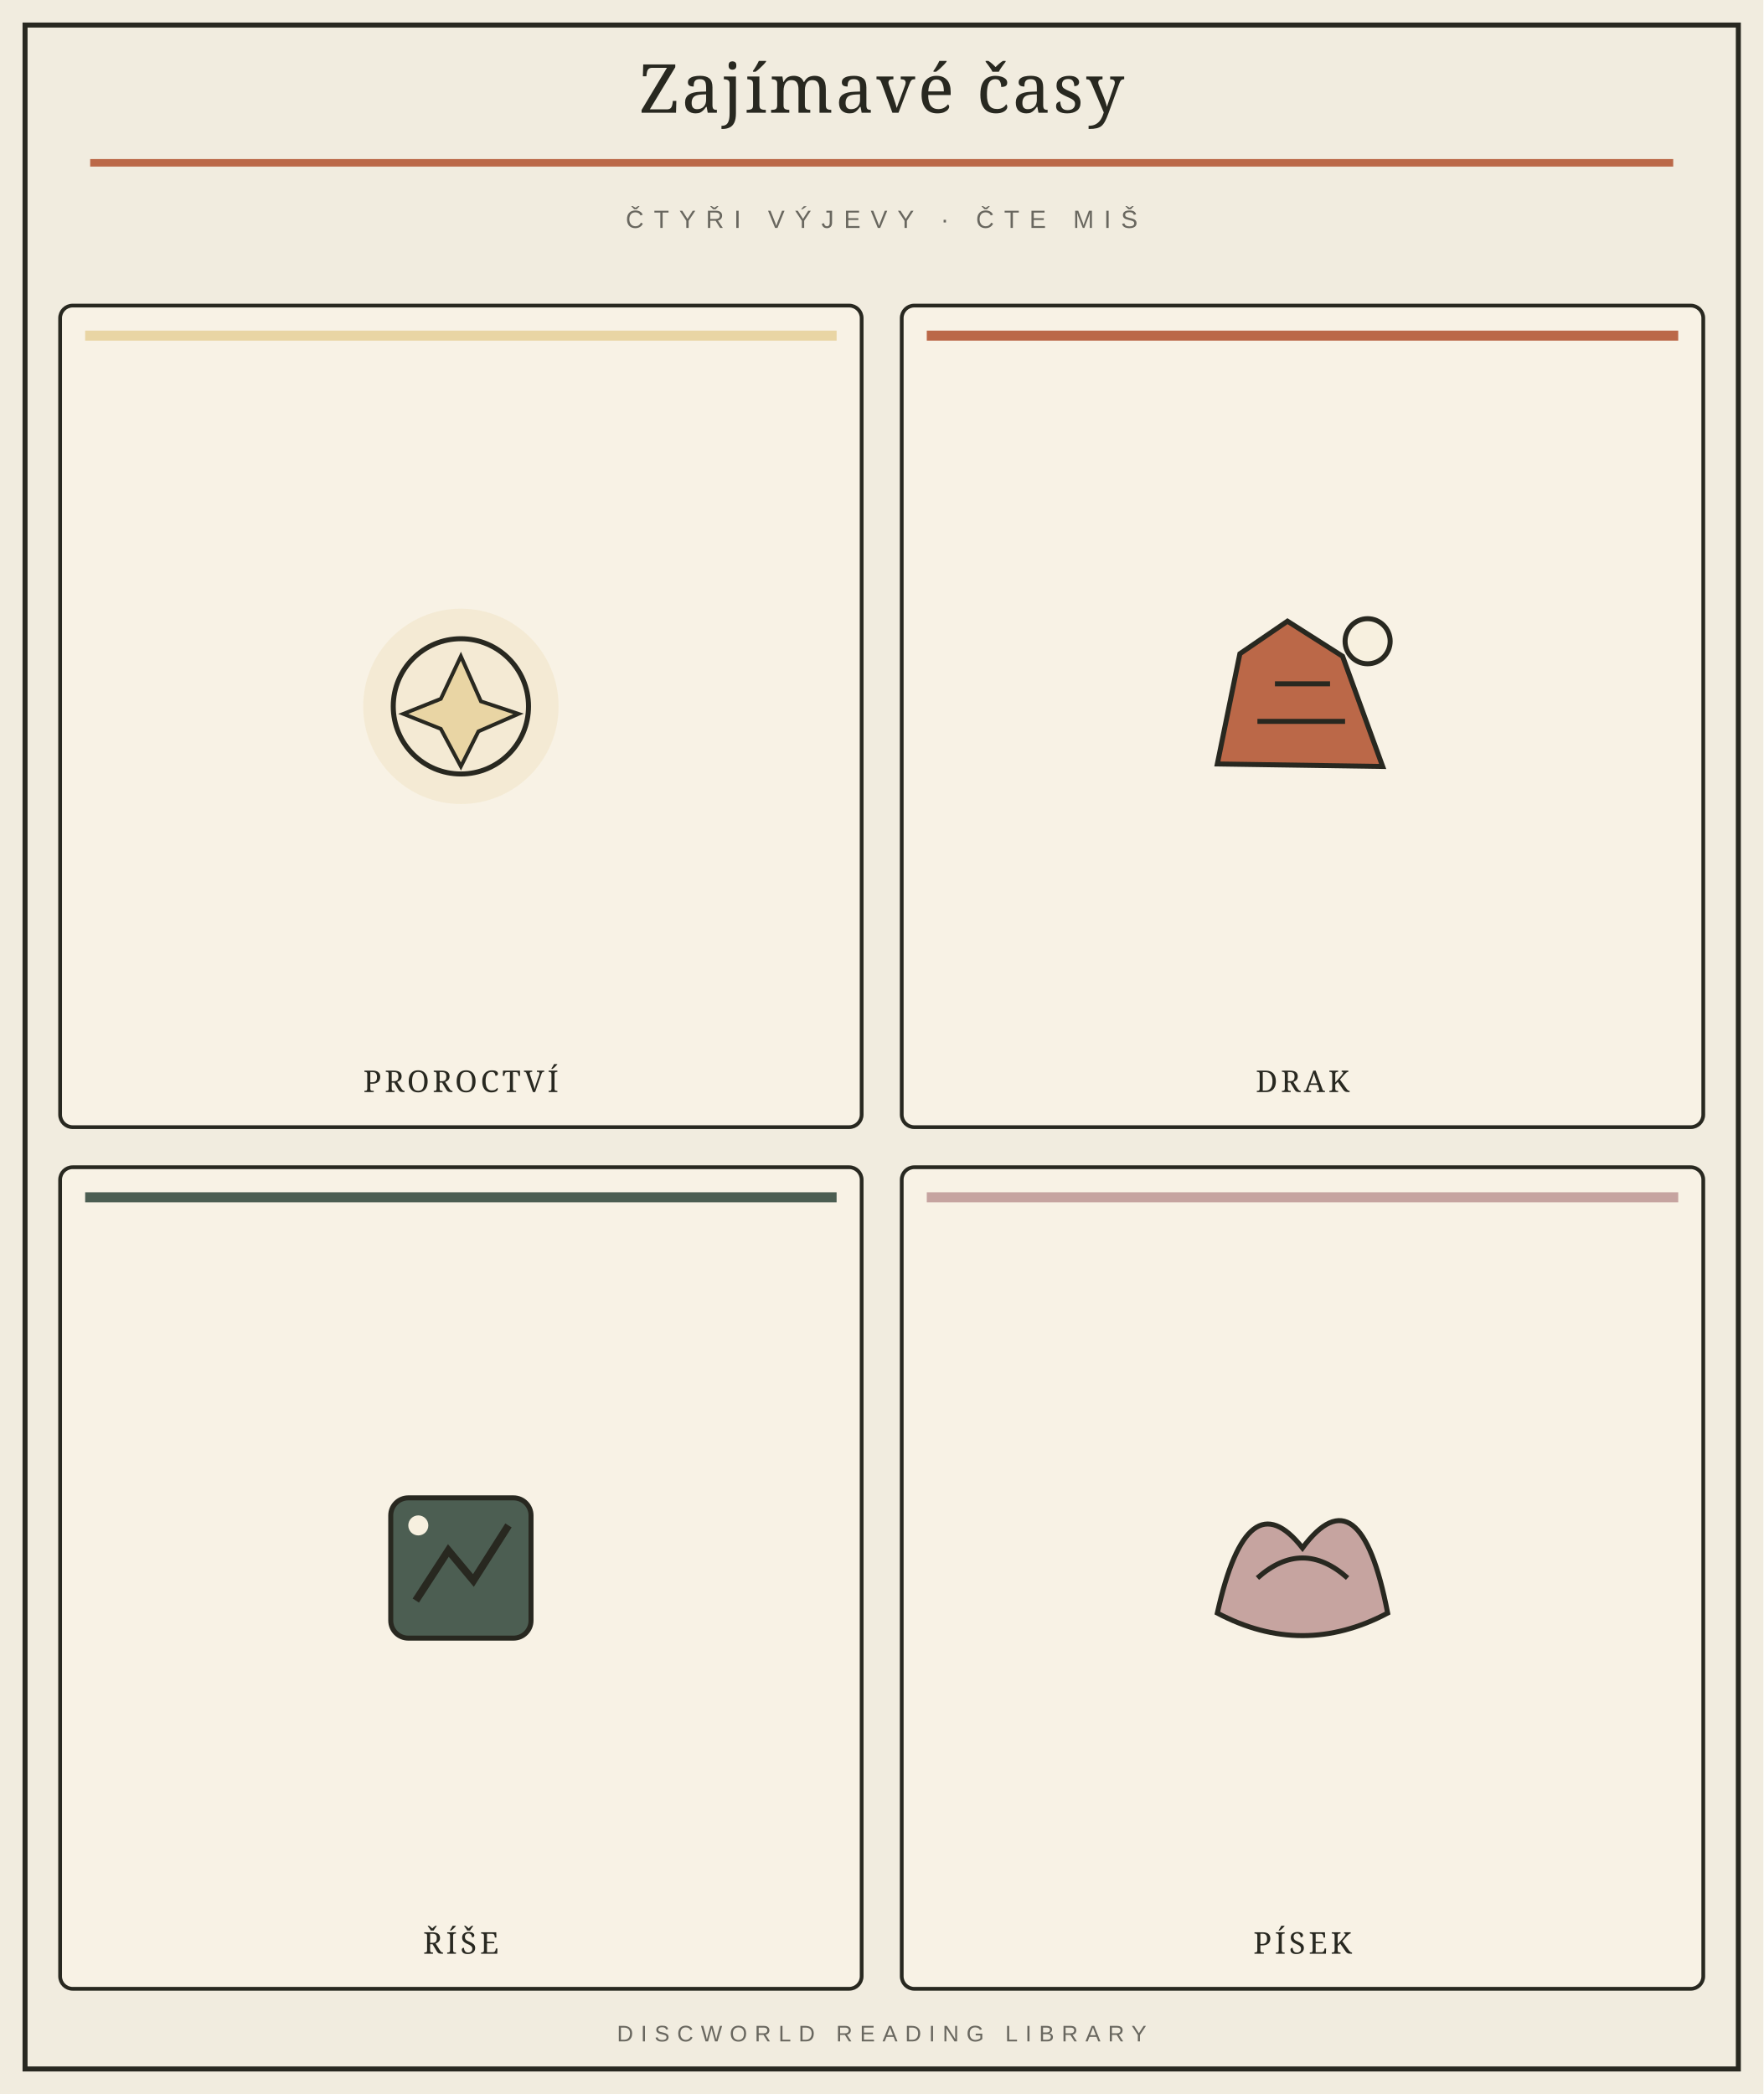
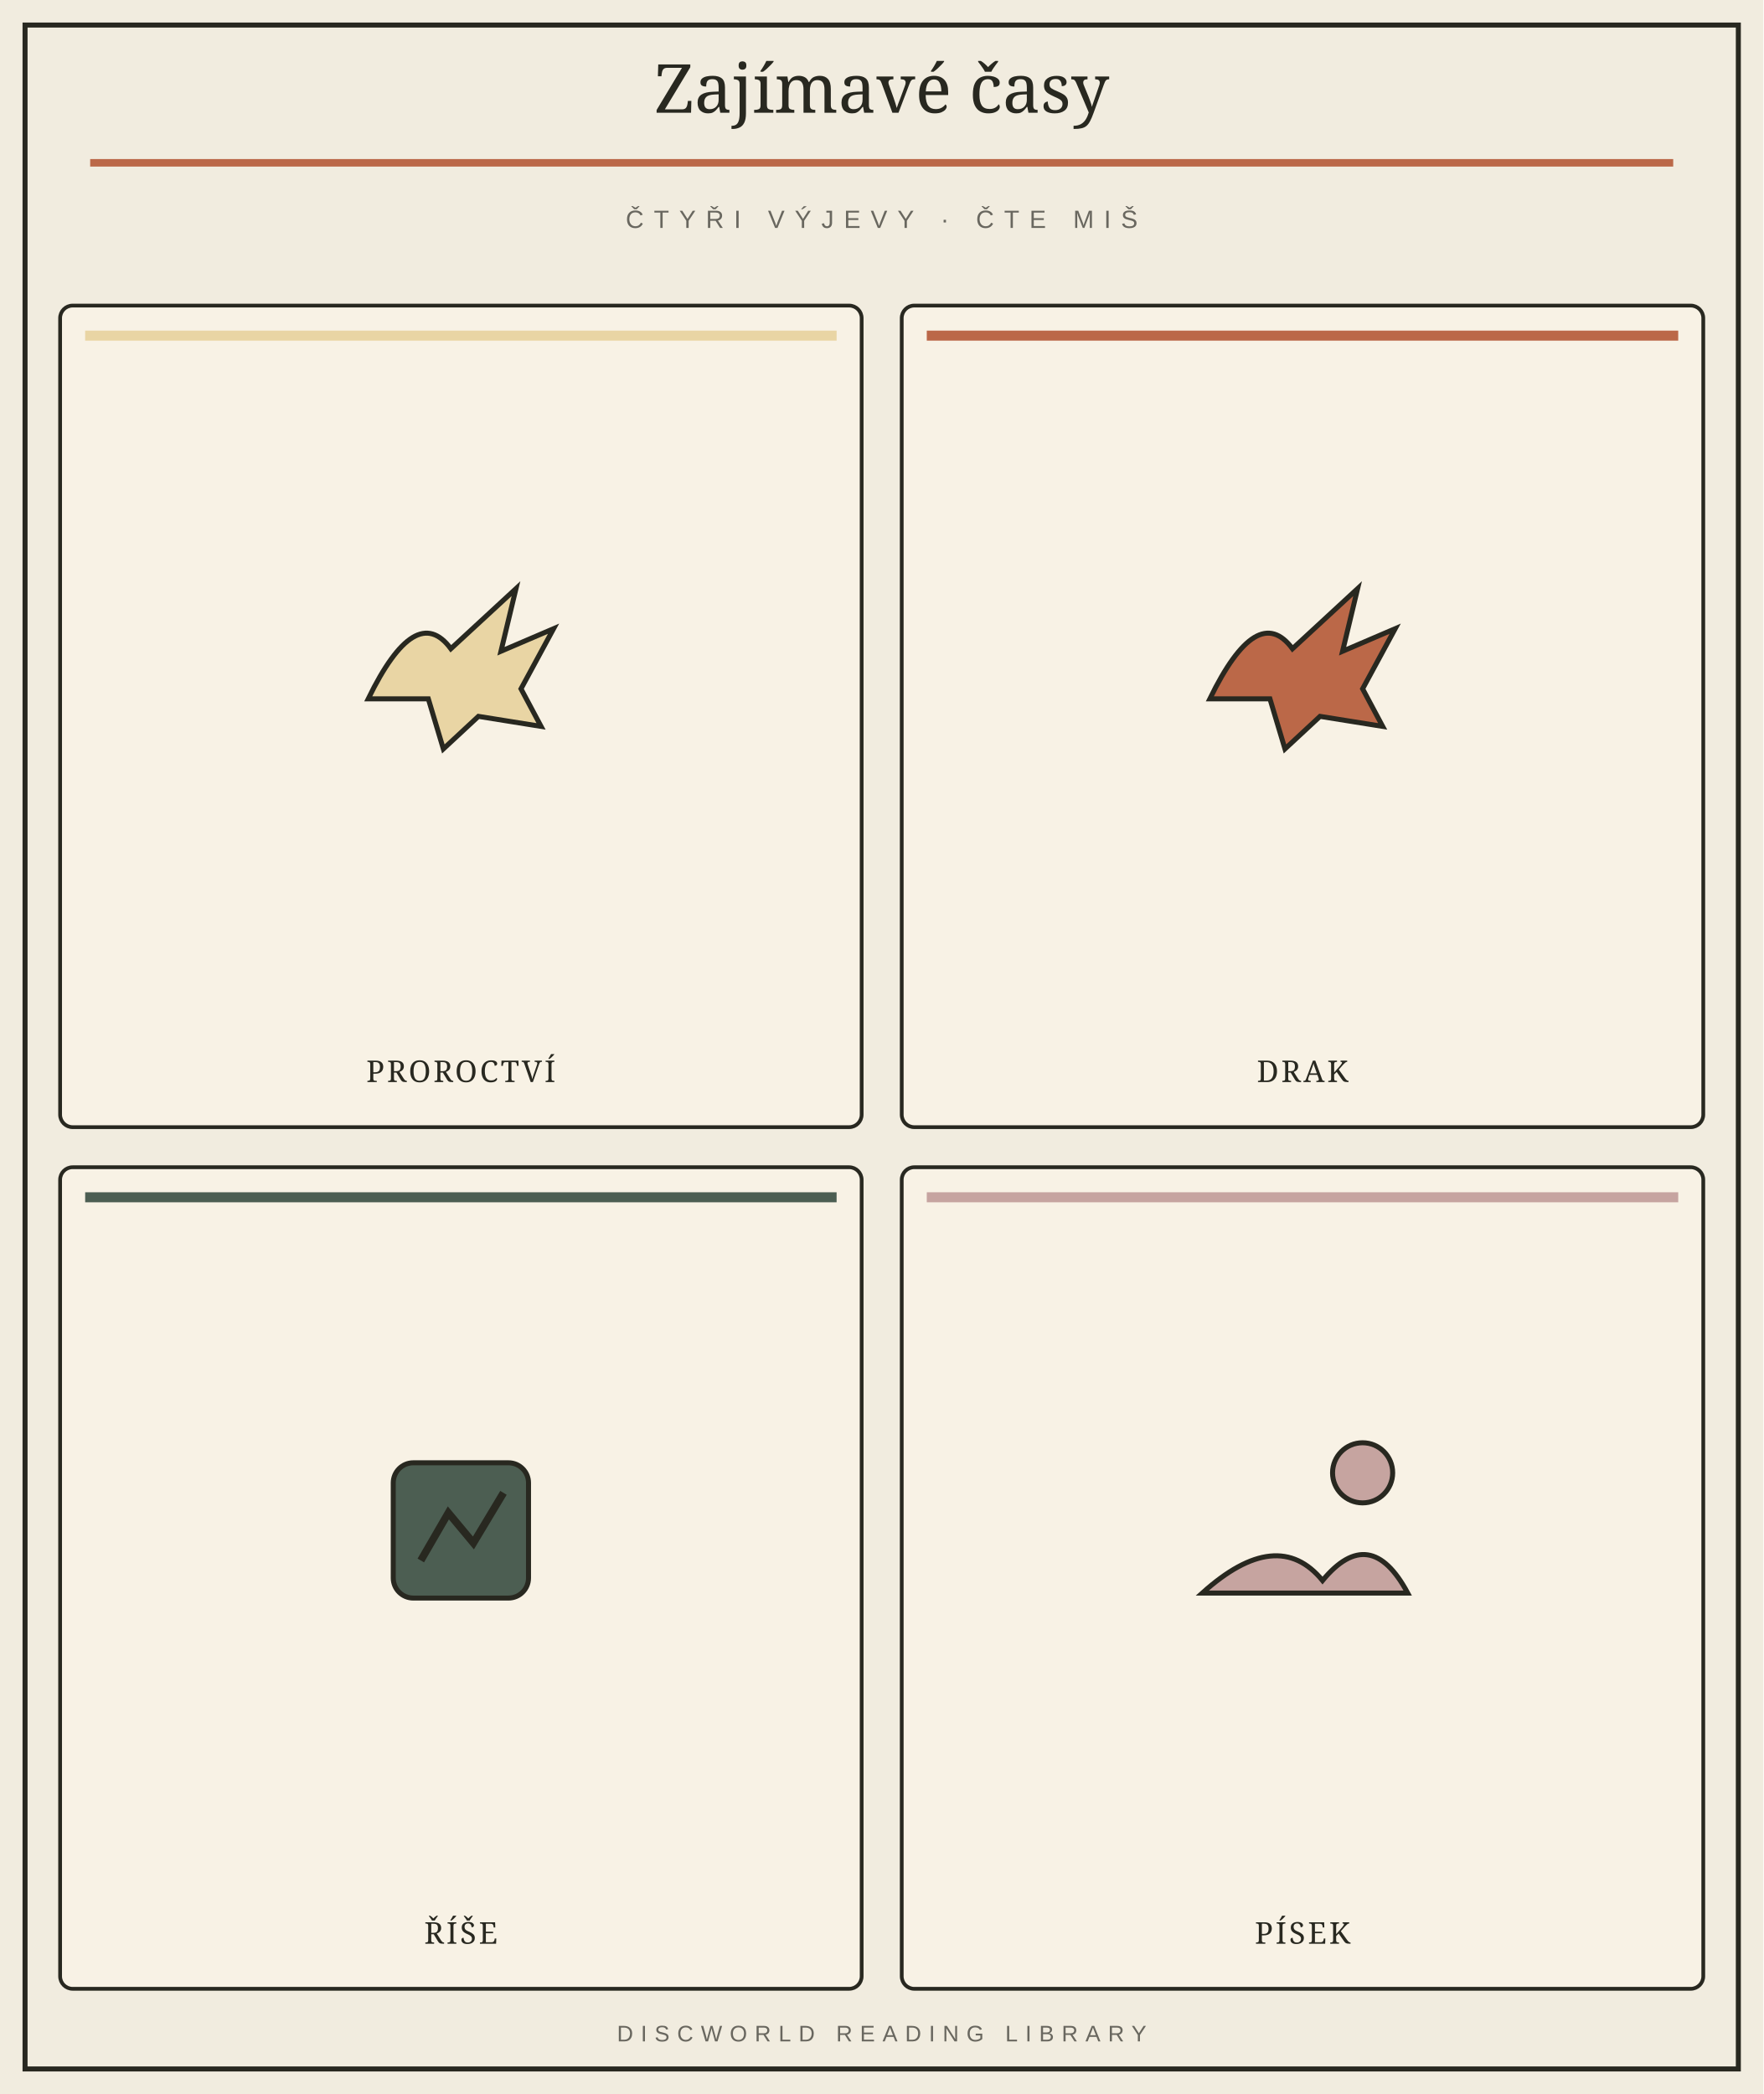
- <svg xmlns="http://www.w3.org/2000/svg" viewBox="0 0 704 836" role="img" aria-labelledby="title desc">
+ <svg xmlns="http://www.w3.org/2000/svg" viewBox="0 0 704 836" role="img" aria-labelledby="t d">
  <rect width="704" height="836" fill="#f1ecdf" />
  <rect x="10" y="10" width="684" height="816" fill="none" stroke="#282820" stroke-width="2" />
-   <text x="352" y="45" text-anchor="middle" font-family="Georgia,serif" font-size="27" fill="#282820" letter-spacing="1">Zajímavé časy</text>
-   <path d="M 36 65 H 668" stroke="#bb6848" stroke-width="3" />
+   <text x="352" y="45" text-anchor="middle" font-family="Georgia,serif" font-size="27" fill="#282820">Zajímavé časy</text>
+   <path d="M36 65H668" stroke="#bb6848" stroke-width="3" />
  <text x="352" y="91" text-anchor="middle" font-family="Arial,sans-serif" font-size="10" letter-spacing="4" fill="#69675f">ČTYŘI VÝJEVY · ČTE MIŠ</text>
  <g>
    <rect x="24" y="122" width="320" height="328" rx="5" fill="#f8f2e5" stroke="#282820" stroke-width="1.5" />
-     <path d="M 34 134 H 334" stroke="#e9d5a4" stroke-width="4" />
-     <circle cx="184" cy="282" r="39" fill="#e9d5a4" opacity=".26" />
-     <circle cx="184" cy="282" r="27" fill="none" stroke="#282820" stroke-width="2" />
-     <path d="M 184 262 L 192 280 L 207 285 L 191 292 L 184 306 L 176 291 L 161 285 L 176 279 Z" fill="#e9d5a4" stroke="#282820" stroke-width="1.5" />
-     <text x="184" y="436" text-anchor="middle" font-family="Georgia,serif" font-size="12" letter-spacing="1.3" fill="#282820">PROROCTVÍ</text>
+     <path d="M34 134H334" stroke="#e9d5a4" stroke-width="4" />
+     <path d="M147 279Q166 240 180 259L206 235L200 260L221 251L208 275L216 290L191 286L177 299L171 279Z" fill="#e9d5a4" stroke="#282820" stroke-width="2" />
+     <text x="184" y="432" text-anchor="middle" font-family="Georgia,serif" font-size="12" letter-spacing="1" fill="#282820">PROROCTVÍ</text>
  </g>
  <g>
    <rect x="360" y="122" width="320" height="328" rx="5" fill="#f8f2e5" stroke="#282820" stroke-width="1.5" />
-     <path d="M 370 134 H 670" stroke="#bb6848" stroke-width="4" />
-     <path d="M 486 305 L 495 261 L 514 248 L 536 262 L 552 306 Z" fill="#bb6848" stroke="#282820" stroke-width="2" />
-     <path d="M 502 288 L 537 288 M 509 273 L 531 273" stroke="#282820" stroke-width="2" />
-     <circle cx="546" cy="256" r="9" fill="#f7f0df" stroke="#282820" stroke-width="2" />
-     <text x="520" y="436" text-anchor="middle" font-family="Georgia,serif" font-size="12" letter-spacing="1.3" fill="#282820">DRAK</text>
+     <path d="M370 134H670" stroke="#bb6848" stroke-width="4" />
+     <path d="M483 279Q502 240 516 259L542 235L536 260L557 251L544 275L552 290L527 286L513 299L507 279Z" fill="#bb6848" stroke="#282820" stroke-width="2" />
+     <text x="520" y="432" text-anchor="middle" font-family="Georgia,serif" font-size="12" letter-spacing="1" fill="#282820">DRAK</text>
  </g>
  <g>
    <rect x="24" y="466" width="320" height="328" rx="5" fill="#f8f2e5" stroke="#282820" stroke-width="1.5" />
-     <path d="M 34 478 H 334" stroke="#4c5e52" stroke-width="4" />
-     <rect x="156" y="598" width="56" height="56" rx="7" fill="#4c5e52" stroke="#282820" stroke-width="2" />
-     <path d="M 166 639 L 179 619 L 189 631 L 203 609" fill="none" stroke="#282820" stroke-width="3" />
-     <circle cx="167" cy="609" r="4" fill="#f7f0df" />
-     <text x="184" y="780" text-anchor="middle" font-family="Georgia,serif" font-size="12" letter-spacing="1.3" fill="#282820">ŘÍŠE</text>
+     <path d="M34 478H334" stroke="#4c5e52" stroke-width="4" />
+     <rect x="157" y="584" width="54" height="54" rx="8" fill="#4c5e52" stroke="#282820" stroke-width="2" />
+     <path d="M168 623L179 604L189 616L201 596" fill="none" stroke="#282820" stroke-width="3" />
+     <text x="184" y="776" text-anchor="middle" font-family="Georgia,serif" font-size="12" letter-spacing="1" fill="#282820">ŘÍŠE</text>
  </g>
  <g>
    <rect x="360" y="466" width="320" height="328" rx="5" fill="#f8f2e5" stroke="#282820" stroke-width="1.5" />
-     <path d="M 370 478 H 670" stroke="#c6a4a0" stroke-width="4" />
-     <path d="M 486 644 Q 498 590 520 618 Q 543 587 554 644 Q 520 662 486 644 Z" fill="#c6a4a0" stroke="#282820" stroke-width="2" />
-     <path d="M 502 630 Q 520 614 538 630" fill="none" stroke="#282820" stroke-width="2" />
-     <text x="520" y="780" text-anchor="middle" font-family="Georgia,serif" font-size="12" letter-spacing="1.3" fill="#282820">PÍSEK</text>
+     <path d="M370 478H670" stroke="#c6a4a0" stroke-width="4" />
+     <path d="M480 636Q510 609 528 631Q547 608 562 636Z" fill="#c6a4a0" stroke="#282820" stroke-width="2" />
+     <circle cx="544" cy="588" r="12" fill="#c6a4a0" stroke="#282820" stroke-width="2" />
+     <text x="520" y="776" text-anchor="middle" font-family="Georgia,serif" font-size="12" letter-spacing="1" fill="#282820">PÍSEK</text>
  </g>
  <text x="352" y="815" text-anchor="middle" font-family="Arial,sans-serif" font-size="9" letter-spacing="3" fill="#69675f">DISCWORLD READING LIBRARY</text>
</svg>
